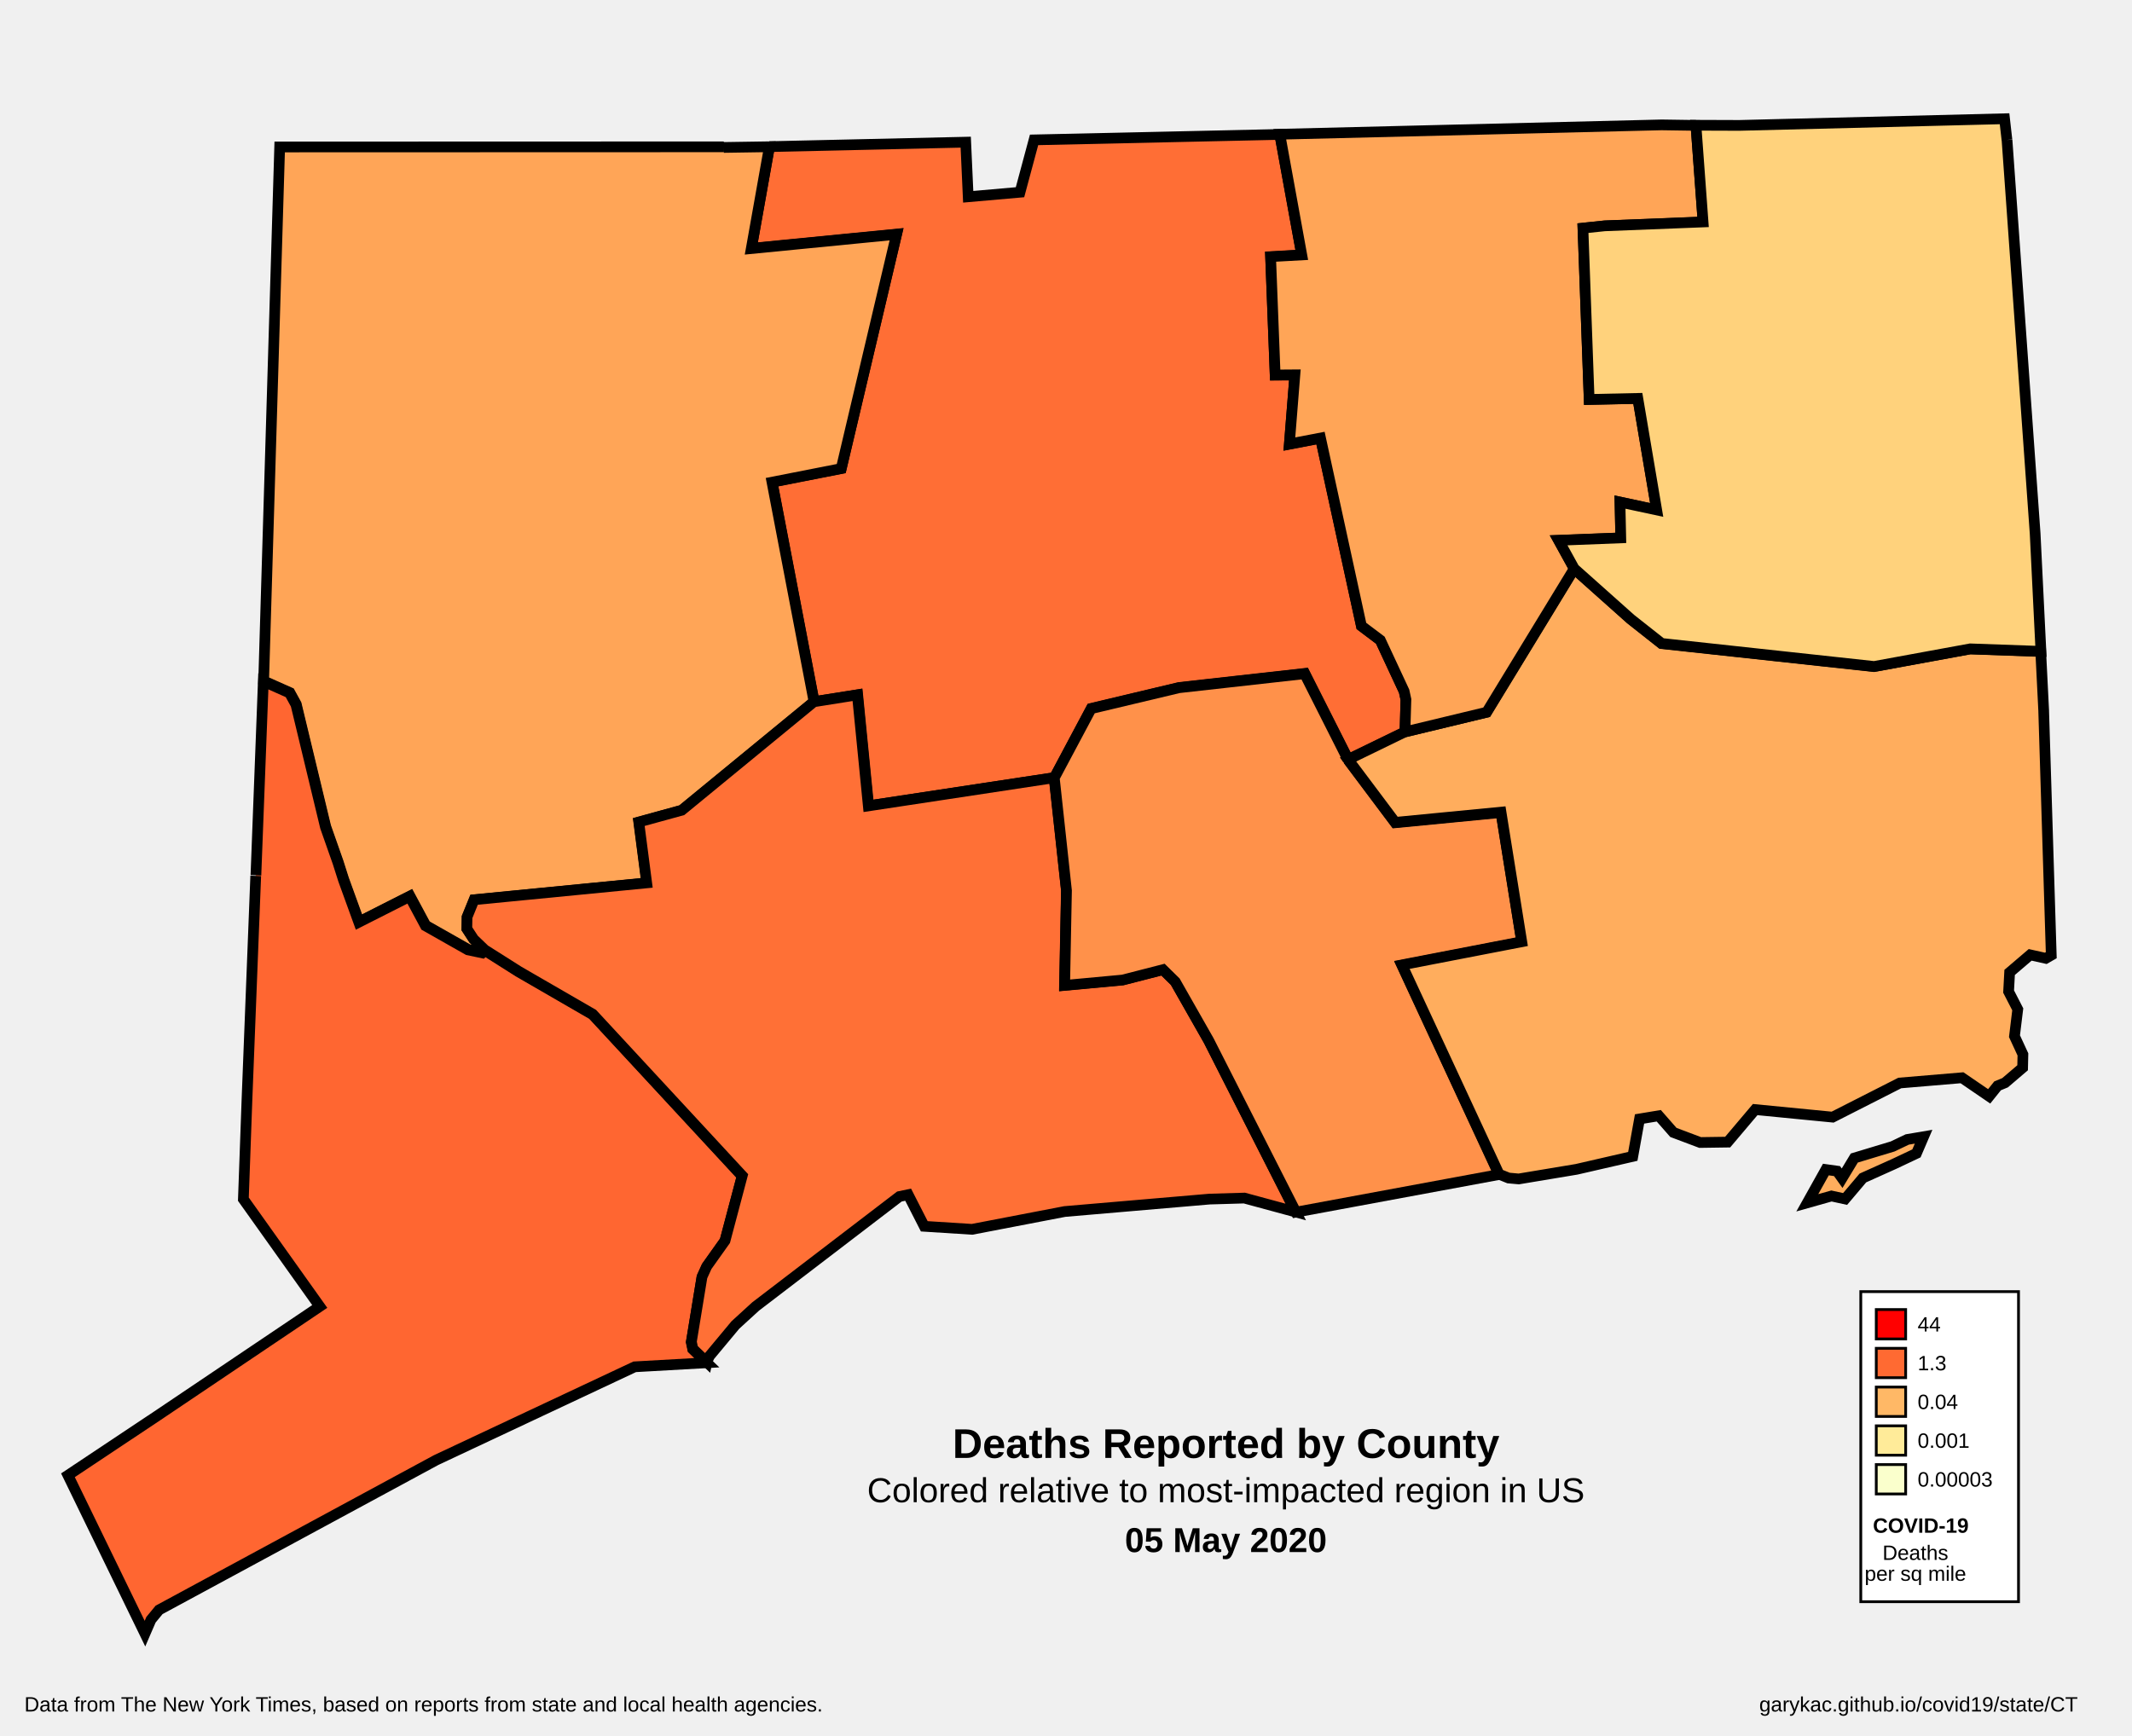
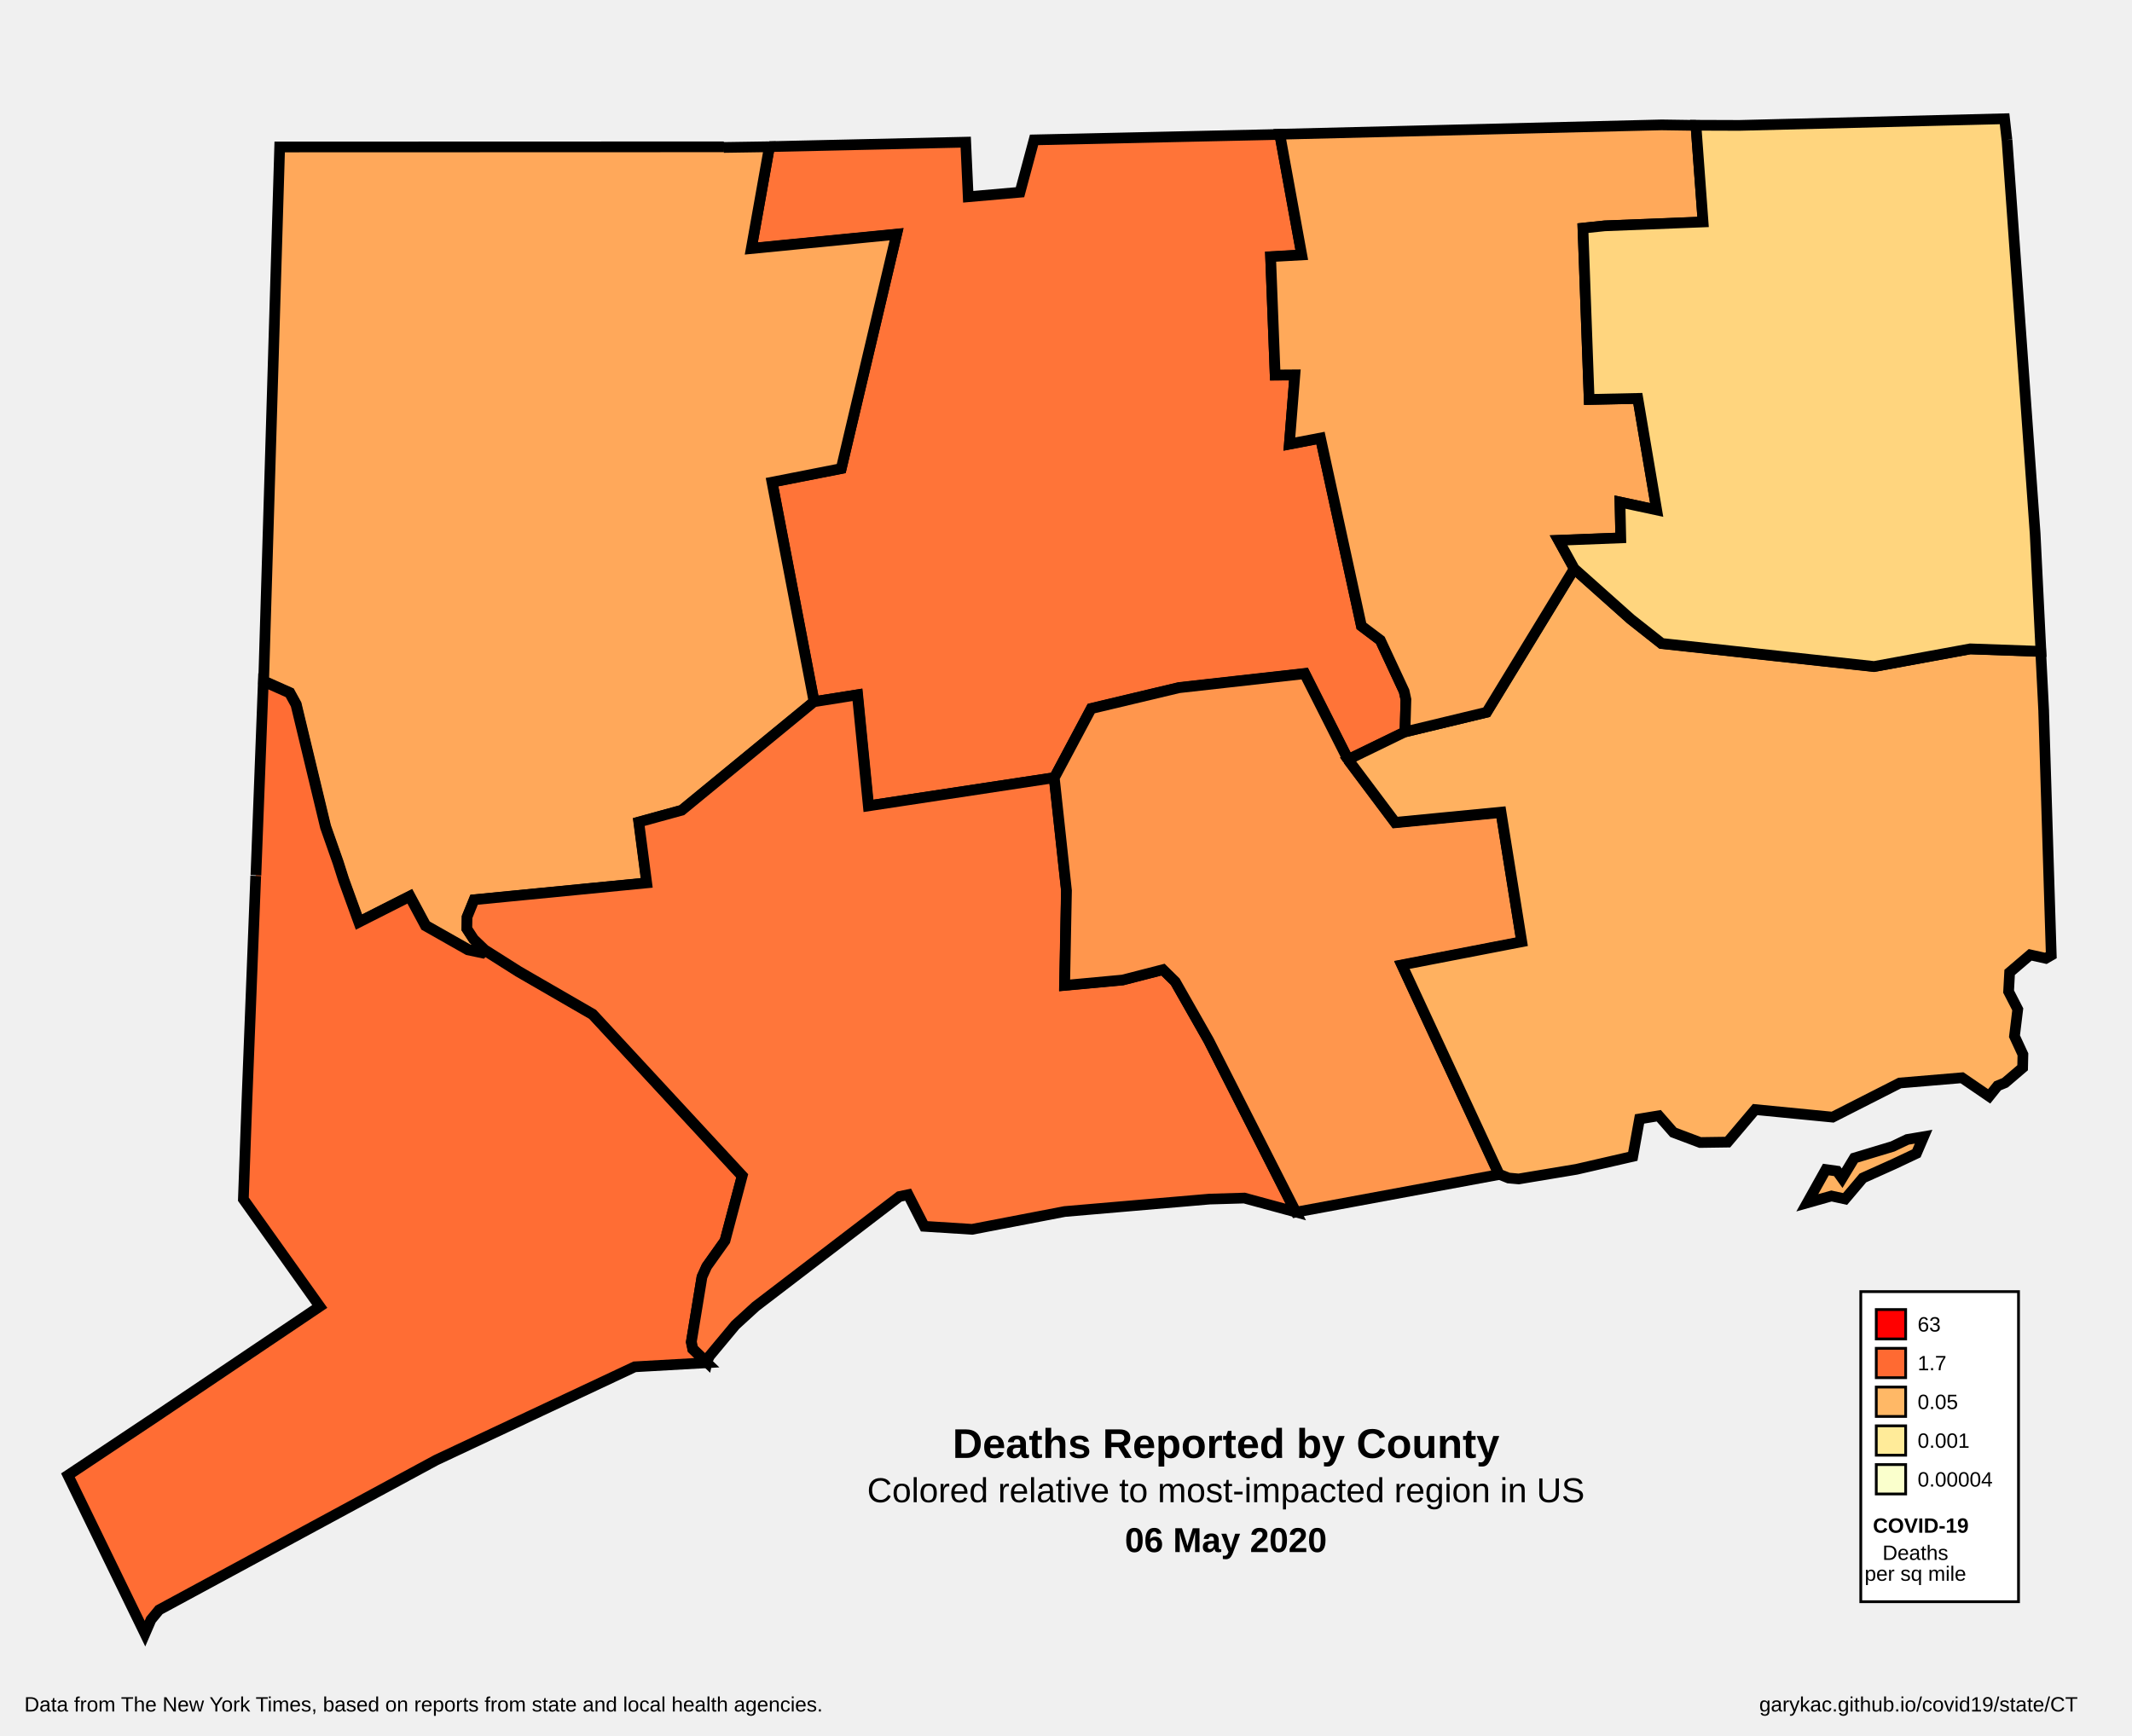
<svg xmlns="http://www.w3.org/2000/svg" width="770" height="627.07" version="1.0" id="svg2">
  <defs id="defs9439" />
  <style id="style6">
  #counties {fill:#d0d0d0;stroke:#000;stroke-width:.178;} 
  #borders {fill:none;stroke:#221e1f;stroke-width:.891;} 
  #separator {fill:none;stroke:#a9a9a9;stroke-width:2.318;}
  #legend-1 {fill:#ff0000;}
  #legend-2 {fill:#ff6a32;}
  #legend-3 {fill:#ffb866;}
  #legend-4 {fill:#ffeb99;}
  #legend-5 {fill:#faffcc;}
-   #c09015 {fill:#ffd27c;}
-   #c09011 {fill:#ffad5d;}
-   #c09013 {fill:#ffa557;}
-   #c09007 {fill:#ff914a;}
-   #c09005 {fill:#ffa557;}
-   #c09003 {fill:#ff6e35;}
-   #c09001 {fill:#ff6631;}
-   #c09009 {fill:#ff7036;}
+   #c09015 {fill:#ffd57e;}
+   #c09011 {fill:#ffb160;}
+   #c09013 {fill:#ffa95a;}
+   #c09007 {fill:#ff964d;}
+   #c09005 {fill:#ffa85a;}
+   #c09003 {fill:#ff7438;}
+   #c09001 {fill:#ff6d34;}
+   #c09009 {fill:#ff763a;}
 </style>
  <g id="layer1" style="display:inline" transform="translate(0,8.0273438e-6)">
    <g id="g10509" transform="translate(-204.7704,67.74357)">
      <rect y="398.82" x="876.817" height="112.008" width="56.966" id="rect10421" style="fill:#ffffff;fill-opacity:1;stroke:#000000;stroke-width:1;stroke-linecap:round;stroke-linejoin:miter;stroke-miterlimit:4;stroke-dasharray:none;stroke-dashoffset:0;stroke-opacity:1" />
      <rect y="405.301" x="882.409" height="10.615" width="10.615" id="legend-1" style="stroke:#000000;stroke-width:1" />
      <rect style="stroke:#000000;stroke-width:1" id="legend-2" width="10.615" height="10.615" x="882.409" y="419.301" />
      <rect y="433.301" x="882.409" height="10.615" width="10.615" id="legend-3" style="stroke:#000000;stroke-width:1" />
      <rect style="stroke:#000000;stroke-width:1" id="legend-4" width="10.615" height="10.615" x="882.409" y="447.301" />
      <rect y="461.301" x="882.409" height="10.615" width="10.615" id="legend-5" style="stroke:#000000;stroke-width:1" />
      <text id="text10456" y="413.239" x="897.338" style="font-style:normal;font-weight:normal;font-size:7.5px;line-height:125%;font-family:sans-serif;letter-spacing:0px;word-spacing:0px;fill:#000000;fill-opacity:1;stroke:none;stroke-width:1px;stroke-linecap:butt;stroke-linejoin:miter;stroke-opacity:1" xml:space="preserve">
-         <tspan style="font-style:normal;font-variant:normal;font-weight:normal;font-stretch:normal;font-family:Arial;-inkscape-font-specification:Arial" y="413.239" x="897.338" id="tspan10458">44</tspan>
+         <tspan style="font-style:normal;font-variant:normal;font-weight:normal;font-stretch:normal;font-family:Arial;-inkscape-font-specification:Arial" y="413.239" x="897.338" id="tspan10458">63</tspan>
      </text>
      <text xml:space="preserve" style="font-style:normal;font-weight:normal;font-size:7.5px;line-height:125%;font-family:sans-serif;letter-spacing:0px;word-spacing:0px;fill:#000000;fill-opacity:1;stroke:none;stroke-width:1px;stroke-linecap:butt;stroke-linejoin:miter;stroke-opacity:1" x="897.338" y="427.239" id="text10460">
-         <tspan id="tspan10462" x="897.338" y="427.239" style="font-style:normal;font-variant:normal;font-weight:normal;font-stretch:normal;font-family:Arial;-inkscape-font-specification:Arial">1.3</tspan>
+         <tspan id="tspan10462" x="897.338" y="427.239" style="font-style:normal;font-variant:normal;font-weight:normal;font-stretch:normal;font-family:Arial;-inkscape-font-specification:Arial">1.7</tspan>
      </text>
      <text id="text10464" y="441.239" x="897.338" style="font-style:normal;font-weight:normal;font-size:7.5px;line-height:125%;font-family:sans-serif;letter-spacing:0px;word-spacing:0px;fill:#000000;fill-opacity:1;stroke:none;stroke-width:1px;stroke-linecap:butt;stroke-linejoin:miter;stroke-opacity:1" xml:space="preserve">
-         <tspan style="font-style:normal;font-variant:normal;font-weight:normal;font-stretch:normal;font-family:Arial;-inkscape-font-specification:Arial" y="441.239" x="897.338" id="tspan10466">0.04</tspan>
+         <tspan style="font-style:normal;font-variant:normal;font-weight:normal;font-stretch:normal;font-family:Arial;-inkscape-font-specification:Arial" y="441.239" x="897.338" id="tspan10466">0.05</tspan>
      </text>
      <text xml:space="preserve" style="font-style:normal;font-weight:normal;font-size:7.5px;line-height:125%;font-family:sans-serif;letter-spacing:0px;word-spacing:0px;fill:#000000;fill-opacity:1;stroke:none;stroke-width:1px;stroke-linecap:butt;stroke-linejoin:miter;stroke-opacity:1" x="897.338" y="455.239" id="text10468">
        <tspan id="tspan10470" x="897.338" y="455.239" style="font-style:normal;font-variant:normal;font-weight:normal;font-stretch:normal;font-family:Arial;-inkscape-font-specification:Arial">0.001</tspan>
      </text>
      <text id="text10472" y="469.239" x="897.338" style="font-style:normal;font-weight:normal;font-size:7.5px;line-height:125%;font-family:sans-serif;letter-spacing:0px;word-spacing:0px;fill:#000000;fill-opacity:1;stroke:none;stroke-width:1px;stroke-linecap:butt;stroke-linejoin:miter;stroke-opacity:1" xml:space="preserve">
-         <tspan style="font-style:normal;font-variant:normal;font-weight:normal;font-stretch:normal;font-family:Arial;-inkscape-font-specification:Arial" y="469.239" x="897.338" id="tspan10474">0.00003</tspan>
+         <tspan style="font-style:normal;font-variant:normal;font-weight:normal;font-stretch:normal;font-family:Arial;-inkscape-font-specification:Arial" y="469.239" x="897.338" id="tspan10474">0.00004</tspan>
      </text>
      <g transform="translate(0,-2.192453)" id="g10492">
        <text xml:space="preserve" style="font-style:normal;font-weight:normal;font-size:7.5px;line-height:125%;font-family:sans-serif;text-align:center;letter-spacing:0px;word-spacing:0px;text-anchor:middle;fill:#000000;fill-opacity:1;stroke:none;stroke-width:1px;stroke-linecap:butt;stroke-linejoin:miter;stroke-opacity:1" x="905.319" y="497.919" id="text10480">
          <tspan id="tspan10482" x="905.319" y="497.919" style="font-style:normal;font-variant:normal;font-weight:normal;font-stretch:normal;font-family:Arial;-inkscape-font-specification:Arial;text-align:center;text-anchor:middle">Deaths</tspan>
        </text>
        <text id="text10484" y="505.458" x="905.319" style="font-style:normal;font-weight:normal;font-size:7.5px;line-height:125%;font-family:sans-serif;text-align:center;letter-spacing:0px;word-spacing:0px;text-anchor:middle;fill:#000000;fill-opacity:1;stroke:none;stroke-width:1px;stroke-linecap:butt;stroke-linejoin:miter;stroke-opacity:1" xml:space="preserve">
          <tspan style="font-style:normal;font-variant:normal;font-weight:normal;font-stretch:normal;font-family:Arial;-inkscape-font-specification:Arial;text-align:center;text-anchor:middle" y="505.458" x="905.319" id="tspan10486">per sq mile</tspan>
        </text>
      </g>
      <text id="text10488" y="485.919" x="905.319" style="font-style:normal;font-weight:normal;font-size:7.5px;line-height:125%;font-family:sans-serif;text-align:center;letter-spacing:0px;word-spacing:0px;text-anchor:middle;fill:#000000;fill-opacity:1;stroke:none;stroke-width:1px;stroke-linecap:butt;stroke-linejoin:miter;stroke-opacity:1" xml:space="preserve">
        <tspan style="font-style:normal;font-variant:normal;font-weight:bold;font-stretch:normal;font-family:Arial;-inkscape-font-specification:'Arial Bold';text-align:center;text-anchor:middle" y="485.919" x="905.319" id="tspan10490">COVID-19</tspan>
      </text>
    </g>
    <text xml:space="preserve" style="font-style:normal;font-weight:normal;font-size:7.5px;line-height:125%;font-family:sans-serif;text-align:center;letter-spacing:0px;word-spacing:0px;text-anchor:middle;fill:#000000;fill-opacity:1;stroke:none;stroke-width:1px;stroke-linecap:butt;stroke-linejoin:miter;stroke-opacity:1" x="157.849" y="618.237" id="text10498">
      <tspan id="tspan10500" x="157.849" y="618.237" style="font-style:normal;font-variant:normal;font-weight:normal;font-stretch:normal;font-family:Arial;-inkscape-font-specification:Arial;text-align:center;text-anchor:middle">Data from The New York Times, based on reports from state and local health agencies.</tspan>
    </text>
    <g id="g10510" transform="translate(-212,-32)">
      <text xml:space="preserve" style="font-style:normal;font-weight:normal;font-size:7.5px;line-height:125%;font-family:sans-serif;text-align:center;letter-spacing:0px;word-spacing:0px;text-anchor:middle;fill:#000000;fill-opacity:1;stroke:none;stroke-width:1px;stroke-linecap:butt;stroke-linejoin:miter;stroke-opacity:1" x="661.613" y="558.64" id="text10502">
        <tspan id="tspan10504" x="661.613" y="558.64" style="font-style:normal;font-variant:normal;font-weight:bold;font-stretch:normal;font-size:15px;font-family:Arial;-inkscape-font-specification:'Arial Bold';text-align:center;text-anchor:middle">Deaths Reported by County</tspan>
      </text>
      <text id="text10506" y="574.64" x="661.57" style="font-style:normal;font-weight:normal;font-size:7.5px;line-height:125%;font-family:sans-serif;text-align:center;letter-spacing:0px;word-spacing:0px;text-anchor:middle;fill:#000000;fill-opacity:1;stroke:none;stroke-width:1px;stroke-linecap:butt;stroke-linejoin:miter;stroke-opacity:1" xml:space="preserve">
        <tspan style="font-style:normal;font-variant:normal;font-weight:normal;font-stretch:normal;font-size:12.5px;font-family:Arial;-inkscape-font-specification:Arial;text-align:center;text-anchor:middle" y="574.64" x="661.57" id="tspan10508">Colored relative to most-impacted region in US</tspan>
      </text>
      <text xml:space="preserve" style="font-style:normal;font-weight:normal;font-size:7.5px;line-height:125%;font-family:sans-serif;text-align:center;letter-spacing:0px;word-spacing:0px;text-anchor:middle;fill:#000000;fill-opacity:1;stroke:none;stroke-width:1px;stroke-linecap:butt;stroke-linejoin:miter;stroke-opacity:1" x="661.57" y="592.64" id="text10536">
-         <tspan id="tspan10538" x="661.57" y="592.64" style="font-style:normal;font-variant:normal;font-weight:bold;font-stretch:normal;font-size:12.5px;font-family:Arial;-inkscape-font-specification:'Arial Bold';text-align:center;text-anchor:middle">05 May 2020</tspan>
+         <tspan id="tspan10538" x="661.57" y="592.64" style="font-style:normal;font-variant:normal;font-weight:bold;font-stretch:normal;font-size:12.5px;font-family:Arial;-inkscape-font-specification:'Arial Bold';text-align:center;text-anchor:middle">06 May 2020</tspan>
      </text>
    </g>
    <text id="text10516" y="618.237" x="760.184" style="font-style:normal;font-weight:normal;font-size:7.5px;line-height:125%;font-family:sans-serif;text-align:end;letter-spacing:0px;word-spacing:0px;text-anchor:end;fill:#000000;fill-opacity:1;stroke:none;stroke-width:1px;stroke-linecap:butt;stroke-linejoin:miter;stroke-opacity:1" xml:space="preserve">
      <tspan style="font-style:normal;font-variant:normal;font-weight:normal;font-stretch:normal;font-family:Arial;-inkscape-font-specification:Arial;text-align:end;text-anchor:end" y="618.237" x="760.184" id="tspan10518">garykac.github.io/covid19/state/CT</tspan>
    </text>
  </g>
  <g id="layer2" style="display:inline;fill:#fff;stroke:#000;stroke-width:.178;" transform="translate(0,8.0273438e-6)">
    <g id="g25715" transform="matrix(21.25311,4.488403,-4.488403,21.25311,-18299.513,-7683.981)">
      <path id="c09003" d="m 910.38,171.777 3.178,-0.747 0.228,0.88 0.827,-0.252 0.049,-0.9 3.979,-0.933 0.772,1.888 -0.501,0.135 0.481,1.91 0.32,-0.07 0.148,1.144 0.486,-0.204 1.311,2.916 0.357,0.167 0.563,0.75 0.057,0.127 0.096,0.531 -0.827,0.643 -1.004,-1.253 -1.995,0.66 -1.357,0.642 -0.362,1.253 -2.927,1.097 -0.56,-1.769 -0.684,0.262 -1.439,-3.43 1.079,-0.459 0.095,-4.002 -2.314,0.731 -0.055,-1.719" style="stroke:#000" />
      <path id="c09005" d="m 909.64,171.947 0.74,-0.168 0.055,1.719 2.314,-0.731 -0.095,4.002 -1.079,0.459 1.439,3.43 -1.776,2.218 -0.659,0.34 0.338,0.963 -2.75,0.867 -0.055,0.306 0.037,0.191 0.146,0.146 0.218,0.136 -0.032,0.05 -0.241,0 -0.775,-0.246 -0.357,-0.423 -0.739,0.594 -0.397,-0.639 -0.15,-0.264 -0.323,-0.531 -0.9,-1.89 -0.144,-0.168 -0.467,-0.1 -1.574,-8.743 7.224,-1.528" style="stroke:#000" />
      <path id="c09001" d="m 904.53,185.397 -0.546,-3.182 0.467,0.1 0.144,0.168 0.9,1.89 0.323,0.531 0.15,0.264 0.397,0.639 0.739,-0.594 0.357,0.423 0.775,0.246 0.241,0 0.032,-0.05 0.626,0.233 1.351,0.442 2.988,2.115 -0.057,1.116 -0.209,0.481 -0.041,0.186 0.05,1.094 0.048,0.109 0.275,0.171 -1.159,0.314 -2.91,2.2 -3.992,3.389 -0.098,0.188 -0.05,0.247 -1.797,-2.312 1.252,-1.278 2.264,-2.334 -1.611,-1.483 -0.282,-1.623 -0.628,-3.68" style="stroke:#000" />
      <path id="c09009" d="m 917.18,181.067 0.587,1.792 0.295,1.549 0.926,-0.287 0.62,-0.307 0.241,0.154 0.747,0.843 2.007,2.492 -0.884,-0.05 -0.562,0.136 -2.314,0.7 -1.446,0.608 -0.788,0.115 -0.371,-0.459 -0.136,0.06 -1.961,2.283 -0.266,0.371 -0.314,0.594 -0.021,0.09 0,0.02 -0.275,-0.171 -0.048,-0.109 -0.05,-1.094 0.041,-0.186 0.209,-0.481 0.057,-1.116 -2.988,-2.115 -1.351,-0.442 -0.626,-0.233 -0.218,-0.136 -0.146,-0.146 -0.037,-0.191 0.055,-0.306 2.75,-0.867 -0.338,-0.963 0.659,-0.34 1.776,-2.218 0.684,-0.262 0.56,1.769 2.927,-1.097" style="stroke:#000" />
      <path id="c09007" d="m 921.9,179.767 0.983,0.861 1.686,-0.53 0.783,2.037 -1.87,0.789 2.299,3.071 -3.175,1.31 -2.007,-2.492 -0.747,-0.843 -0.241,-0.154 -0.62,0.307 -0.926,0.287 -0.296,-1.549 -0.586,-1.792 0.362,-1.253 1.357,-0.642 1.995,-0.66 1.004,1.253" style="stroke:#000" />
      <path id="c09011" d="m 933.05,176.587 0.961,3.942 -0.078,0.07 -0.266,-0.003 -0.274,0.356 0.049,0.315 0.21,0.258 0.039,0.448 0.2,0.268 0.041,0.218 -0.234,0.304 -0.111,0.076 -0.101,0.2 -0.506,-0.209 -0.994,0.299 -0.629,0.507 -0.346,0.279 -1.286,0.143 -0.336,0.624 -0.446,0.101 -0.47,-0.072 -0.295,-0.221 -0.302,0.118 0.019,0.632 -0.871,0.404 -0.907,0.355 -0.169,0.02 -0.168,-0.03 -2.299,-3.071 1.87,-0.789 -0.783,-2.037 -1.686,0.53 -0.983,-0.861 0.827,-0.643 1.262,-0.601 0.931,-2.636 1.093,0.626 0.587,0.291 3.535,-0.355 1.503,-0.617 1.159,-0.202 0.255,0.965 m -2.158,8.807 0.188,-0.605 0.187,-0.013 0.107,0.098 0.129,-0.37 0.584,-0.32 0.214,-0.164 0.256,-0.101 -0.059,0.296 -0.328,0.249 -0.459,0.335 -0.217,0.403 -0.232,-0.002 z" style="stroke:#000" />
      <path id="c09013" d="m 925.38,168.247 0.448,1.549 -1.587,0.401 -0.346,0.112 0.69,2.766 0.788,-0.184 0.69,1.75 -0.624,-0.002 0.136,0.58 -1.003,0.253 0.351,0.407 -0.931,2.636 -1.262,0.601 -0.096,-0.531 -0.057,-0.127 -0.563,-0.75 -0.357,-0.167 -1.311,-2.916 -0.486,0.204 -0.148,-1.144 -0.32,0.07 -0.481,-1.91 0.501,-0.135 -0.772,-1.888 6.179,-1.464 0.562,-0.11" style="stroke:#000" />
      <path id="c09015" d="m 930.49,167.417 1.81,6.307 0.499,1.897 -1.159,0.202 -1.503,0.617 -3.535,0.355 -0.587,-0.291 -1.093,-0.626 -0.351,-0.407 1.003,-0.253 -0.136,-0.58 0.624,0.002 -0.69,-1.75 -0.788,0.184 -0.69,-2.766 0.346,-0.112 1.587,-0.401 -0.448,-1.549 0.708,-0.147 4.29,-1.019 0.112,0.337" style="stroke:#000" />
    </g>
  </g>
</svg>
